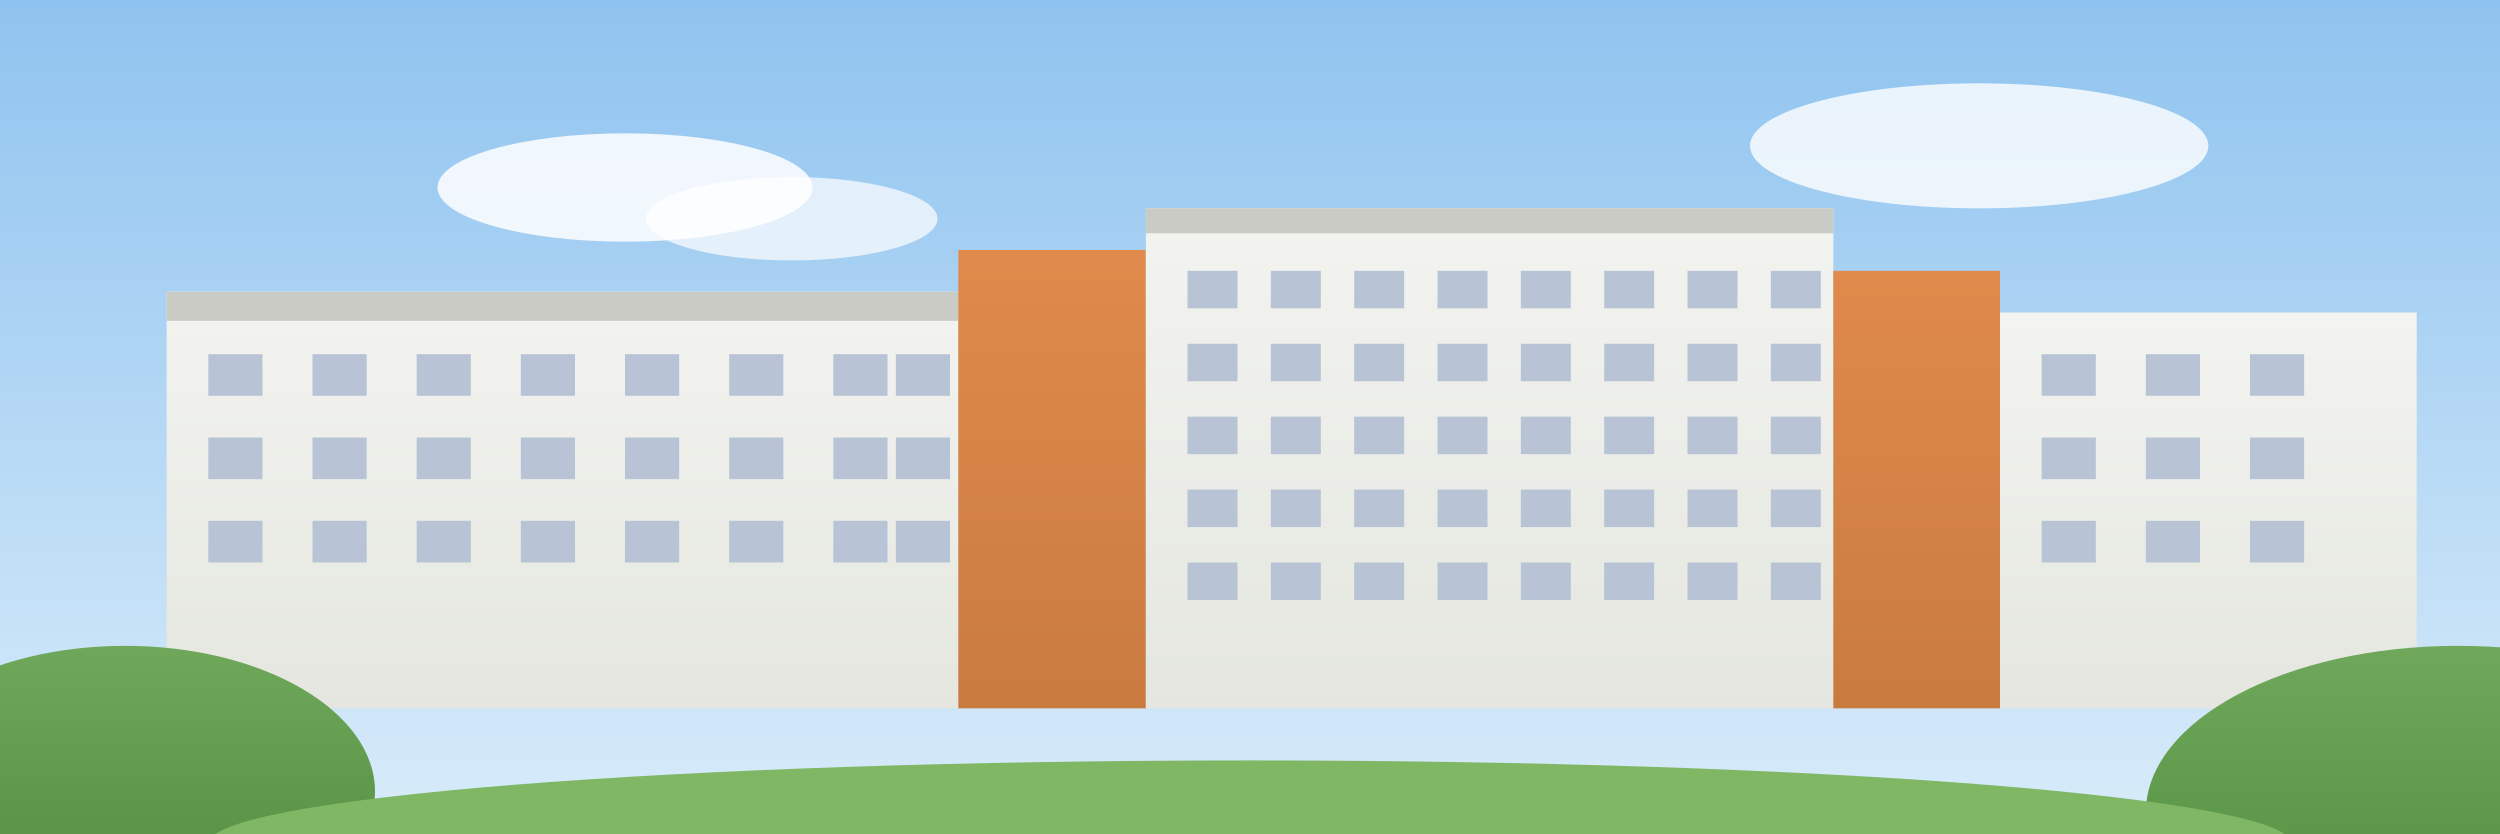
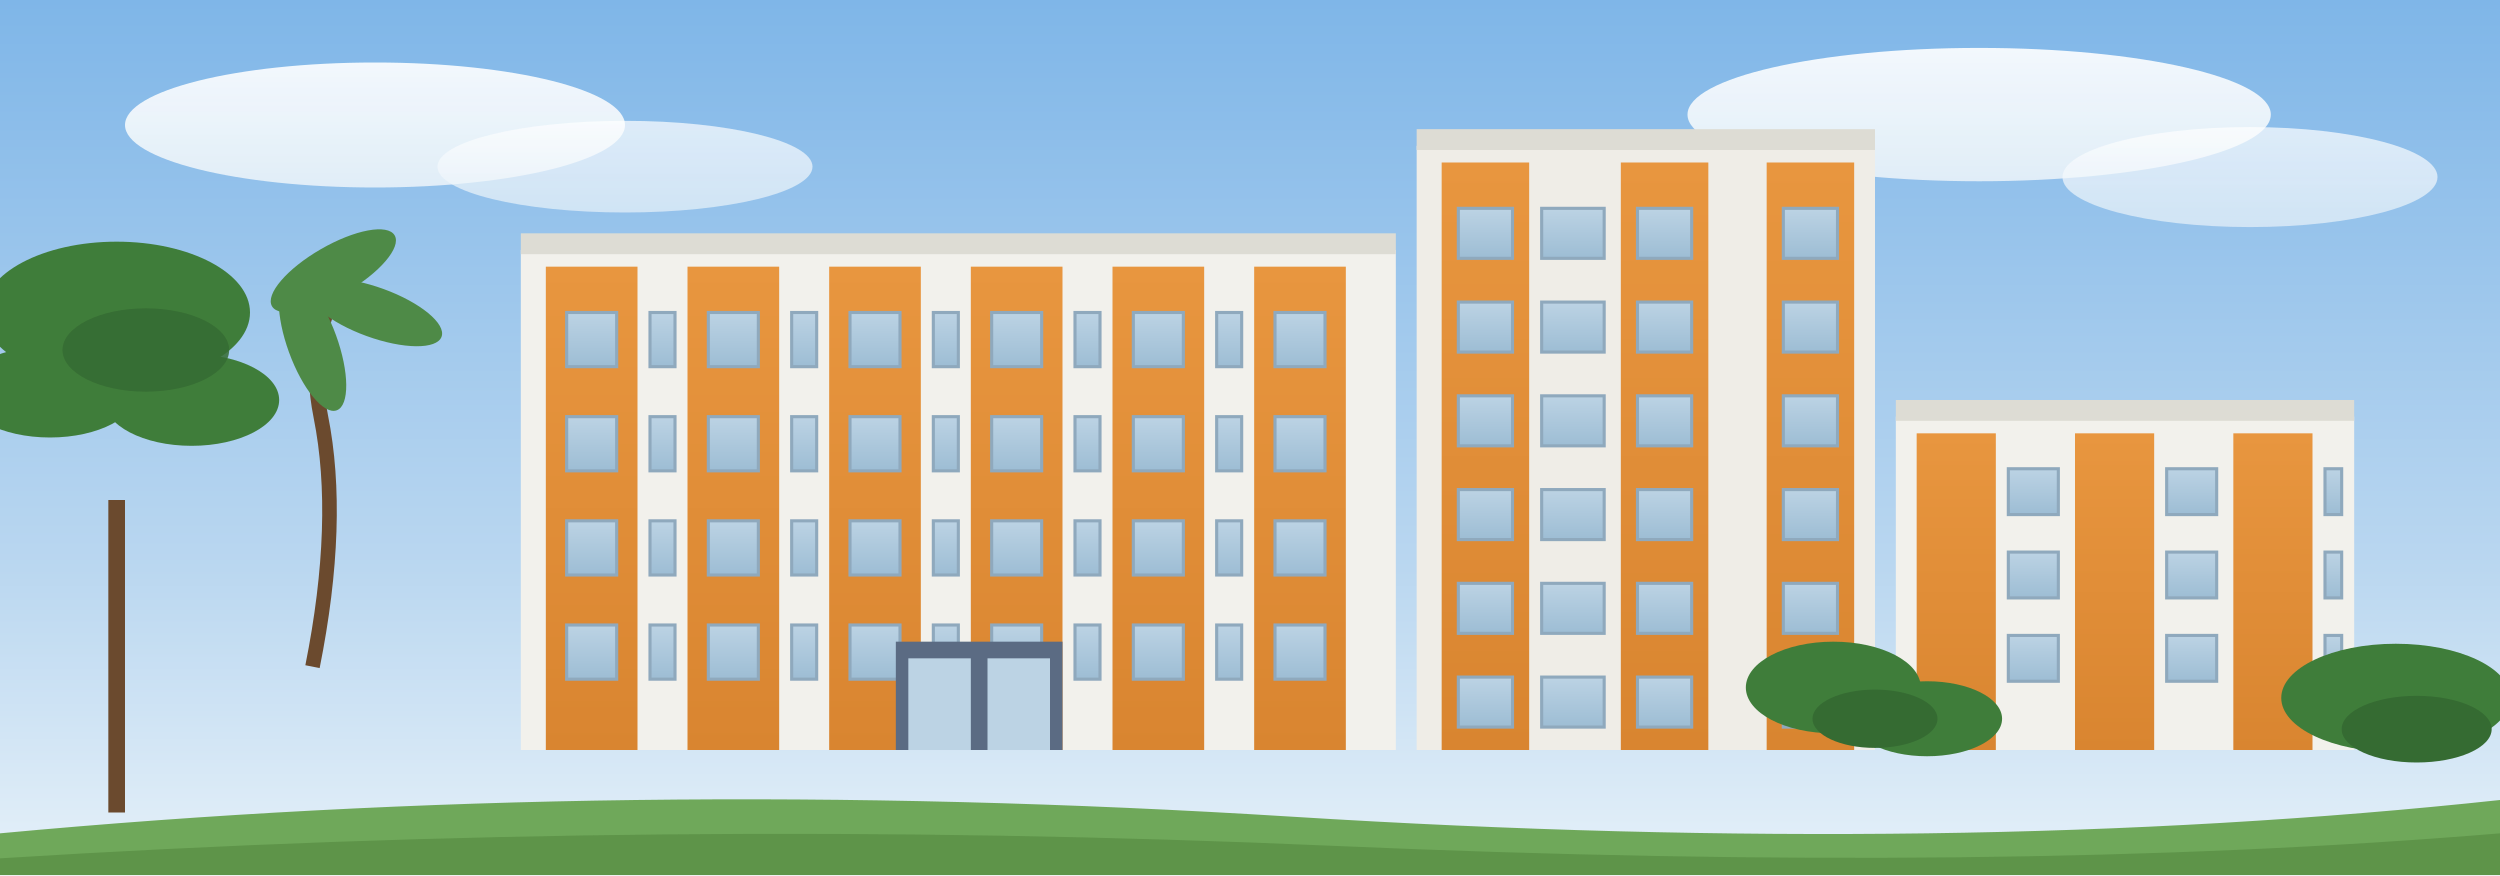
- <svg xmlns="http://www.w3.org/2000/svg" width="1200" height="400" viewBox="0 0 1200 400">
+ <svg xmlns="http://www.w3.org/2000/svg" width="1200" height="420" viewBox="0 0 1200 420">
  <defs>
    <linearGradient id="sky" x1="0" y1="0" x2="0" y2="1">
-       <stop offset="0" stop-color="#8FC3EF" />
-       <stop offset="1" stop-color="#D9ECFA" />
+       <stop offset="0" stop-color="#7FB6E8" />
+       <stop offset="0.65" stop-color="#BAD7F0" />
+       <stop offset="1" stop-color="#E6F1F9" />
    </linearGradient>
-     <linearGradient id="bldg" x1="0" y1="0" x2="0" y2="1">
-       <stop offset="0" stop-color="#F3F4F0" />
-       <stop offset="1" stop-color="#E4E6DF" />
+     <linearGradient id="cloud" x1="0" y1="0" x2="0" y2="1">
+       <stop offset="0" stop-color="#FFFFFF" />
+       <stop offset="1" stop-color="#E9F2F9" />
    </linearGradient>
-     <linearGradient id="bldg2" x1="0" y1="0" x2="0" y2="1">
-       <stop offset="0" stop-color="#E08A4C" />
-       <stop offset="1" stop-color="#C97B3F" />
+     <linearGradient id="wingOrange" x1="0" y1="0" x2="0" y2="1">
+       <stop offset="0" stop-color="#E8963F" />
+       <stop offset="1" stop-color="#D98530" />
    </linearGradient>
-     <linearGradient id="green" x1="0" y1="0" x2="0" y2="1">
-       <stop offset="0" stop-color="#6FA85A" />
-       <stop offset="1" stop-color="#4E8A3E" />
+     <linearGradient id="glass" x1="0" y1="0" x2="0" y2="1">
+       <stop offset="0" stop-color="#BCD3E4" />
+       <stop offset="1" stop-color="#9DBDD4" />
    </linearGradient>
  </defs>
-   <rect width="1200" height="400" fill="url(#sky)" />
-   <ellipse cx="300" cy="90" rx="90" ry="26" fill="#FFFFFF" opacity="0.85" />
-   <ellipse cx="380" cy="105" rx="70" ry="20" fill="#FFFFFF" opacity="0.7" />
-   <ellipse cx="950" cy="70" rx="110" ry="30" fill="#FFFFFF" opacity="0.8" />
-   <rect x="80" y="140" width="380" height="200" fill="url(#bldg)" />
-   <rect x="80" y="140" width="380" height="14" fill="#C9CBC4" />
-   <g fill="#B8C4D6">
-     <rect x="100" y="170" width="26" height="20" />
-     <rect x="150" y="170" width="26" height="20" />
-     <rect x="200" y="170" width="26" height="20" />
-     <rect x="250" y="170" width="26" height="20" />
-     <rect x="300" y="170" width="26" height="20" />
-     <rect x="350" y="170" width="26" height="20" />
-     <rect x="400" y="170" width="26" height="20" />
-     <rect x="430" y="170" width="26" height="20" />
-     <rect x="100" y="210" width="26" height="20" />
-     <rect x="150" y="210" width="26" height="20" />
-     <rect x="200" y="210" width="26" height="20" />
-     <rect x="250" y="210" width="26" height="20" />
-     <rect x="300" y="210" width="26" height="20" />
-     <rect x="350" y="210" width="26" height="20" />
-     <rect x="400" y="210" width="26" height="20" />
-     <rect x="430" y="210" width="26" height="20" />
-     <rect x="100" y="250" width="26" height="20" />
-     <rect x="150" y="250" width="26" height="20" />
-     <rect x="200" y="250" width="26" height="20" />
-     <rect x="250" y="250" width="26" height="20" />
-     <rect x="300" y="250" width="26" height="20" />
-     <rect x="350" y="250" width="26" height="20" />
-     <rect x="400" y="250" width="26" height="20" />
-     <rect x="430" y="250" width="26" height="20" />
+   <rect width="1200" height="420" fill="url(#sky)" />
+   <g fill="url(#cloud)">
+     <ellipse cx="180" cy="60" rx="120" ry="30" opacity="0.9" />
+     <ellipse cx="300" cy="80" rx="90" ry="22" opacity="0.7" />
+     <ellipse cx="950" cy="55" rx="140" ry="32" opacity="0.9" />
+     <ellipse cx="1080" cy="85" rx="90" ry="24" opacity="0.7" />
  </g>
-   <rect x="460" y="120" width="90" height="220" fill="url(#bldg2)" />
-   <rect x="550" y="100" width="330" height="240" fill="url(#bldg)" />
-   <rect x="550" y="100" width="330" height="12" fill="#C9CBC4" />
-   <g fill="#B8C4D6">
-     <rect x="570" y="130" width="24" height="18" />
-     <rect x="610" y="130" width="24" height="18" />
-     <rect x="650" y="130" width="24" height="18" />
-     <rect x="690" y="130" width="24" height="18" />
-     <rect x="730" y="130" width="24" height="18" />
-     <rect x="770" y="130" width="24" height="18" />
-     <rect x="810" y="130" width="24" height="18" />
-     <rect x="850" y="130" width="24" height="18" />
-     <rect x="570" y="165" width="24" height="18" />
-     <rect x="610" y="165" width="24" height="18" />
-     <rect x="650" y="165" width="24" height="18" />
-     <rect x="690" y="165" width="24" height="18" />
-     <rect x="730" y="165" width="24" height="18" />
-     <rect x="770" y="165" width="24" height="18" />
-     <rect x="810" y="165" width="24" height="18" />
-     <rect x="850" y="165" width="24" height="18" />
-     <rect x="570" y="200" width="24" height="18" />
-     <rect x="610" y="200" width="24" height="18" />
-     <rect x="650" y="200" width="24" height="18" />
-     <rect x="690" y="200" width="24" height="18" />
-     <rect x="730" y="200" width="24" height="18" />
-     <rect x="770" y="200" width="24" height="18" />
-     <rect x="810" y="200" width="24" height="18" />
-     <rect x="850" y="200" width="24" height="18" />
-     <rect x="570" y="235" width="24" height="18" />
-     <rect x="610" y="235" width="24" height="18" />
-     <rect x="650" y="235" width="24" height="18" />
-     <rect x="690" y="235" width="24" height="18" />
-     <rect x="730" y="235" width="24" height="18" />
-     <rect x="770" y="235" width="24" height="18" />
-     <rect x="810" y="235" width="24" height="18" />
-     <rect x="850" y="235" width="24" height="18" />
-     <rect x="570" y="270" width="24" height="18" />
-     <rect x="610" y="270" width="24" height="18" />
-     <rect x="650" y="270" width="24" height="18" />
-     <rect x="690" y="270" width="24" height="18" />
-     <rect x="730" y="270" width="24" height="18" />
-     <rect x="770" y="270" width="24" height="18" />
-     <rect x="810" y="270" width="24" height="18" />
-     <rect x="850" y="270" width="24" height="18" />
+   <g>
+     <rect x="52" y="240" width="8" height="150" fill="#6B4A2E" />
+     <g fill="#3F7D3A">
+       <ellipse cx="56" cy="150" rx="64" ry="34" />
+       <ellipse cx="24" cy="188" rx="42" ry="22" />
+       <ellipse cx="92" cy="192" rx="42" ry="22" />
+     </g>
+     <g fill="#356B32" opacity="0.85">
+       <ellipse cx="70" cy="168" rx="40" ry="20" />
+     </g>
+     <path d="M150 320 q14 -70 4 -120 q-8 -40 12 -66" stroke="#6B4A2E" stroke-width="7" fill="none" />
+     <g fill="#4E8A47">
+       <ellipse cx="160" cy="130" rx="34" ry="12" transform="rotate(-30 160 130)" />
+       <ellipse cx="180" cy="150" rx="34" ry="12" transform="rotate(20 180 150)" />
+       <ellipse cx="150" cy="165" rx="34" ry="12" transform="rotate(70 150 165)" />
+     </g>
  </g>
-   <rect x="880" y="130" width="80" height="210" fill="url(#bldg2)" />
-   <rect x="960" y="150" width="200" height="190" fill="url(#bldg)" />
-   <g fill="#B8C4D6">
-     <rect x="980" y="170" width="26" height="20" />
-     <rect x="1030" y="170" width="26" height="20" />
-     <rect x="1080" y="170" width="26" height="20" />
-     <rect x="980" y="210" width="26" height="20" />
-     <rect x="1030" y="210" width="26" height="20" />
-     <rect x="1080" y="210" width="26" height="20" />
-     <rect x="980" y="250" width="26" height="20" />
-     <rect x="1030" y="250" width="26" height="20" />
-     <rect x="1080" y="250" width="26" height="20" />
+   <g>
+     <rect x="250" y="120" width="420" height="240" fill="#F2F1EC" />
+     <rect x="250" y="112" width="420" height="10" fill="#DDDCD4" />
+     <g fill="url(#wingOrange)">
+       <rect x="262" y="128" width="44" height="232" />
+       <rect x="330" y="128" width="44" height="232" />
+       <rect x="398" y="128" width="44" height="232" />
+       <rect x="466" y="128" width="44" height="232" />
+       <rect x="534" y="128" width="44" height="232" />
+       <rect x="602" y="128" width="44" height="232" />
+     </g>
+     <g fill="url(#glass)" stroke="#8FA9BD" stroke-width="1.5">
+       <rect x="312" y="150" width="12" height="26" />
+       <rect x="380" y="150" width="12" height="26" />
+       <rect x="448" y="150" width="12" height="26" />
+       <rect x="516" y="150" width="12" height="26" />
+       <rect x="584" y="150" width="12" height="26" />
+       <rect x="312" y="200" width="12" height="26" />
+       <rect x="380" y="200" width="12" height="26" />
+       <rect x="448" y="200" width="12" height="26" />
+       <rect x="516" y="200" width="12" height="26" />
+       <rect x="584" y="200" width="12" height="26" />
+       <rect x="312" y="250" width="12" height="26" />
+       <rect x="380" y="250" width="12" height="26" />
+       <rect x="448" y="250" width="12" height="26" />
+       <rect x="516" y="250" width="12" height="26" />
+       <rect x="584" y="250" width="12" height="26" />
+       <rect x="312" y="300" width="12" height="26" />
+       <rect x="380" y="300" width="12" height="26" />
+       <rect x="448" y="300" width="12" height="26" />
+       <rect x="516" y="300" width="12" height="26" />
+       <rect x="584" y="300" width="12" height="26" />
+       <rect x="272" y="150" width="24" height="26" />
+       <rect x="340" y="150" width="24" height="26" />
+       <rect x="408" y="150" width="24" height="26" />
+       <rect x="476" y="150" width="24" height="26" />
+       <rect x="544" y="150" width="24" height="26" />
+       <rect x="612" y="150" width="24" height="26" />
+       <rect x="272" y="200" width="24" height="26" />
+       <rect x="340" y="200" width="24" height="26" />
+       <rect x="408" y="200" width="24" height="26" />
+       <rect x="476" y="200" width="24" height="26" />
+       <rect x="544" y="200" width="24" height="26" />
+       <rect x="612" y="200" width="24" height="26" />
+       <rect x="272" y="250" width="24" height="26" />
+       <rect x="340" y="250" width="24" height="26" />
+       <rect x="408" y="250" width="24" height="26" />
+       <rect x="476" y="250" width="24" height="26" />
+       <rect x="544" y="250" width="24" height="26" />
+       <rect x="612" y="250" width="24" height="26" />
+       <rect x="272" y="300" width="24" height="26" />
+       <rect x="340" y="300" width="24" height="26" />
+       <rect x="408" y="300" width="24" height="26" />
+       <rect x="476" y="300" width="24" height="26" />
+       <rect x="544" y="300" width="24" height="26" />
+       <rect x="612" y="300" width="24" height="26" />
+     </g>
+     <rect x="430" y="308" width="80" height="52" fill="#5B6B83" />
+     <rect x="436" y="316" width="30" height="44" fill="#BCD3E4" />
+     <rect x="474" y="316" width="30" height="44" fill="#BCD3E4" />
  </g>
-   <ellipse cx="60" cy="380" rx="120" ry="70" fill="url(#green)" />
-   <ellipse cx="1180" cy="390" rx="150" ry="80" fill="url(#green)" />
-   <ellipse cx="600" cy="405" rx="500" ry="40" fill="#7FB765" />
+   <g>
+     <rect x="680" y="70" width="220" height="290" fill="#EFEDE7" />
+     <rect x="680" y="62" width="220" height="10" fill="#DDDCD4" />
+     <g fill="url(#wingOrange)">
+       <rect x="692" y="78" width="42" height="282" />
+       <rect x="778" y="78" width="42" height="282" />
+       <rect x="848" y="78" width="42" height="282" />
+     </g>
+     <g fill="url(#glass)" stroke="#8FA9BD" stroke-width="1.5">
+       <rect x="740" y="100" width="30" height="24" />
+       <rect x="740" y="145" width="30" height="24" />
+       <rect x="740" y="190" width="30" height="24" />
+       <rect x="740" y="235" width="30" height="24" />
+       <rect x="740" y="280" width="30" height="24" />
+       <rect x="740" y="325" width="30" height="24" />
+       <rect x="700" y="100" width="26" height="24" />
+       <rect x="786" y="100" width="26" height="24" />
+       <rect x="856" y="100" width="26" height="24" />
+       <rect x="700" y="145" width="26" height="24" />
+       <rect x="786" y="145" width="26" height="24" />
+       <rect x="856" y="145" width="26" height="24" />
+       <rect x="700" y="190" width="26" height="24" />
+       <rect x="786" y="190" width="26" height="24" />
+       <rect x="856" y="190" width="26" height="24" />
+       <rect x="700" y="235" width="26" height="24" />
+       <rect x="786" y="235" width="26" height="24" />
+       <rect x="856" y="235" width="26" height="24" />
+       <rect x="700" y="280" width="26" height="24" />
+       <rect x="786" y="280" width="26" height="24" />
+       <rect x="856" y="280" width="26" height="24" />
+       <rect x="700" y="325" width="26" height="24" />
+       <rect x="786" y="325" width="26" height="24" />
+       <rect x="856" y="325" width="26" height="24" />
+     </g>
+   </g>
+   <g>
+     <rect x="910" y="200" width="220" height="160" fill="#F2F1EC" />
+     <rect x="910" y="192" width="220" height="10" fill="#DDDCD4" />
+     <g fill="url(#wingOrange)">
+       <rect x="920" y="208" width="38" height="152" />
+       <rect x="996" y="208" width="38" height="152" />
+       <rect x="1072" y="208" width="38" height="152" />
+     </g>
+     <g fill="url(#glass)" stroke="#8FA9BD" stroke-width="1.5">
+       <rect x="964" y="225" width="24" height="22" />
+       <rect x="1040" y="225" width="24" height="22" />
+       <rect x="1116" y="225" width="8" height="22" />
+       <rect x="964" y="265" width="24" height="22" />
+       <rect x="1040" y="265" width="24" height="22" />
+       <rect x="1116" y="265" width="8" height="22" />
+       <rect x="964" y="305" width="24" height="22" />
+       <rect x="1040" y="305" width="24" height="22" />
+       <rect x="1116" y="305" width="8" height="22" />
+     </g>
+   </g>
+   <g fill="#3F7D3A">
+     <ellipse cx="880" cy="330" rx="42" ry="22" />
+     <ellipse cx="925" cy="345" rx="36" ry="18" />
+     <ellipse cx="1150" cy="335" rx="55" ry="26" />
+   </g>
+   <g fill="#356B32">
+     <ellipse cx="900" cy="345" rx="30" ry="14" />
+     <ellipse cx="1160" cy="350" rx="36" ry="16" />
+   </g>
+   <path d="M0 400 Q300 372 620 392 T1200 384 V420 H0 Z" fill="#6FA85A" />
+   <path d="M0 412 Q320 392 640 406 T1200 400 V420 H0 Z" fill="#5E9449" />
</svg>
